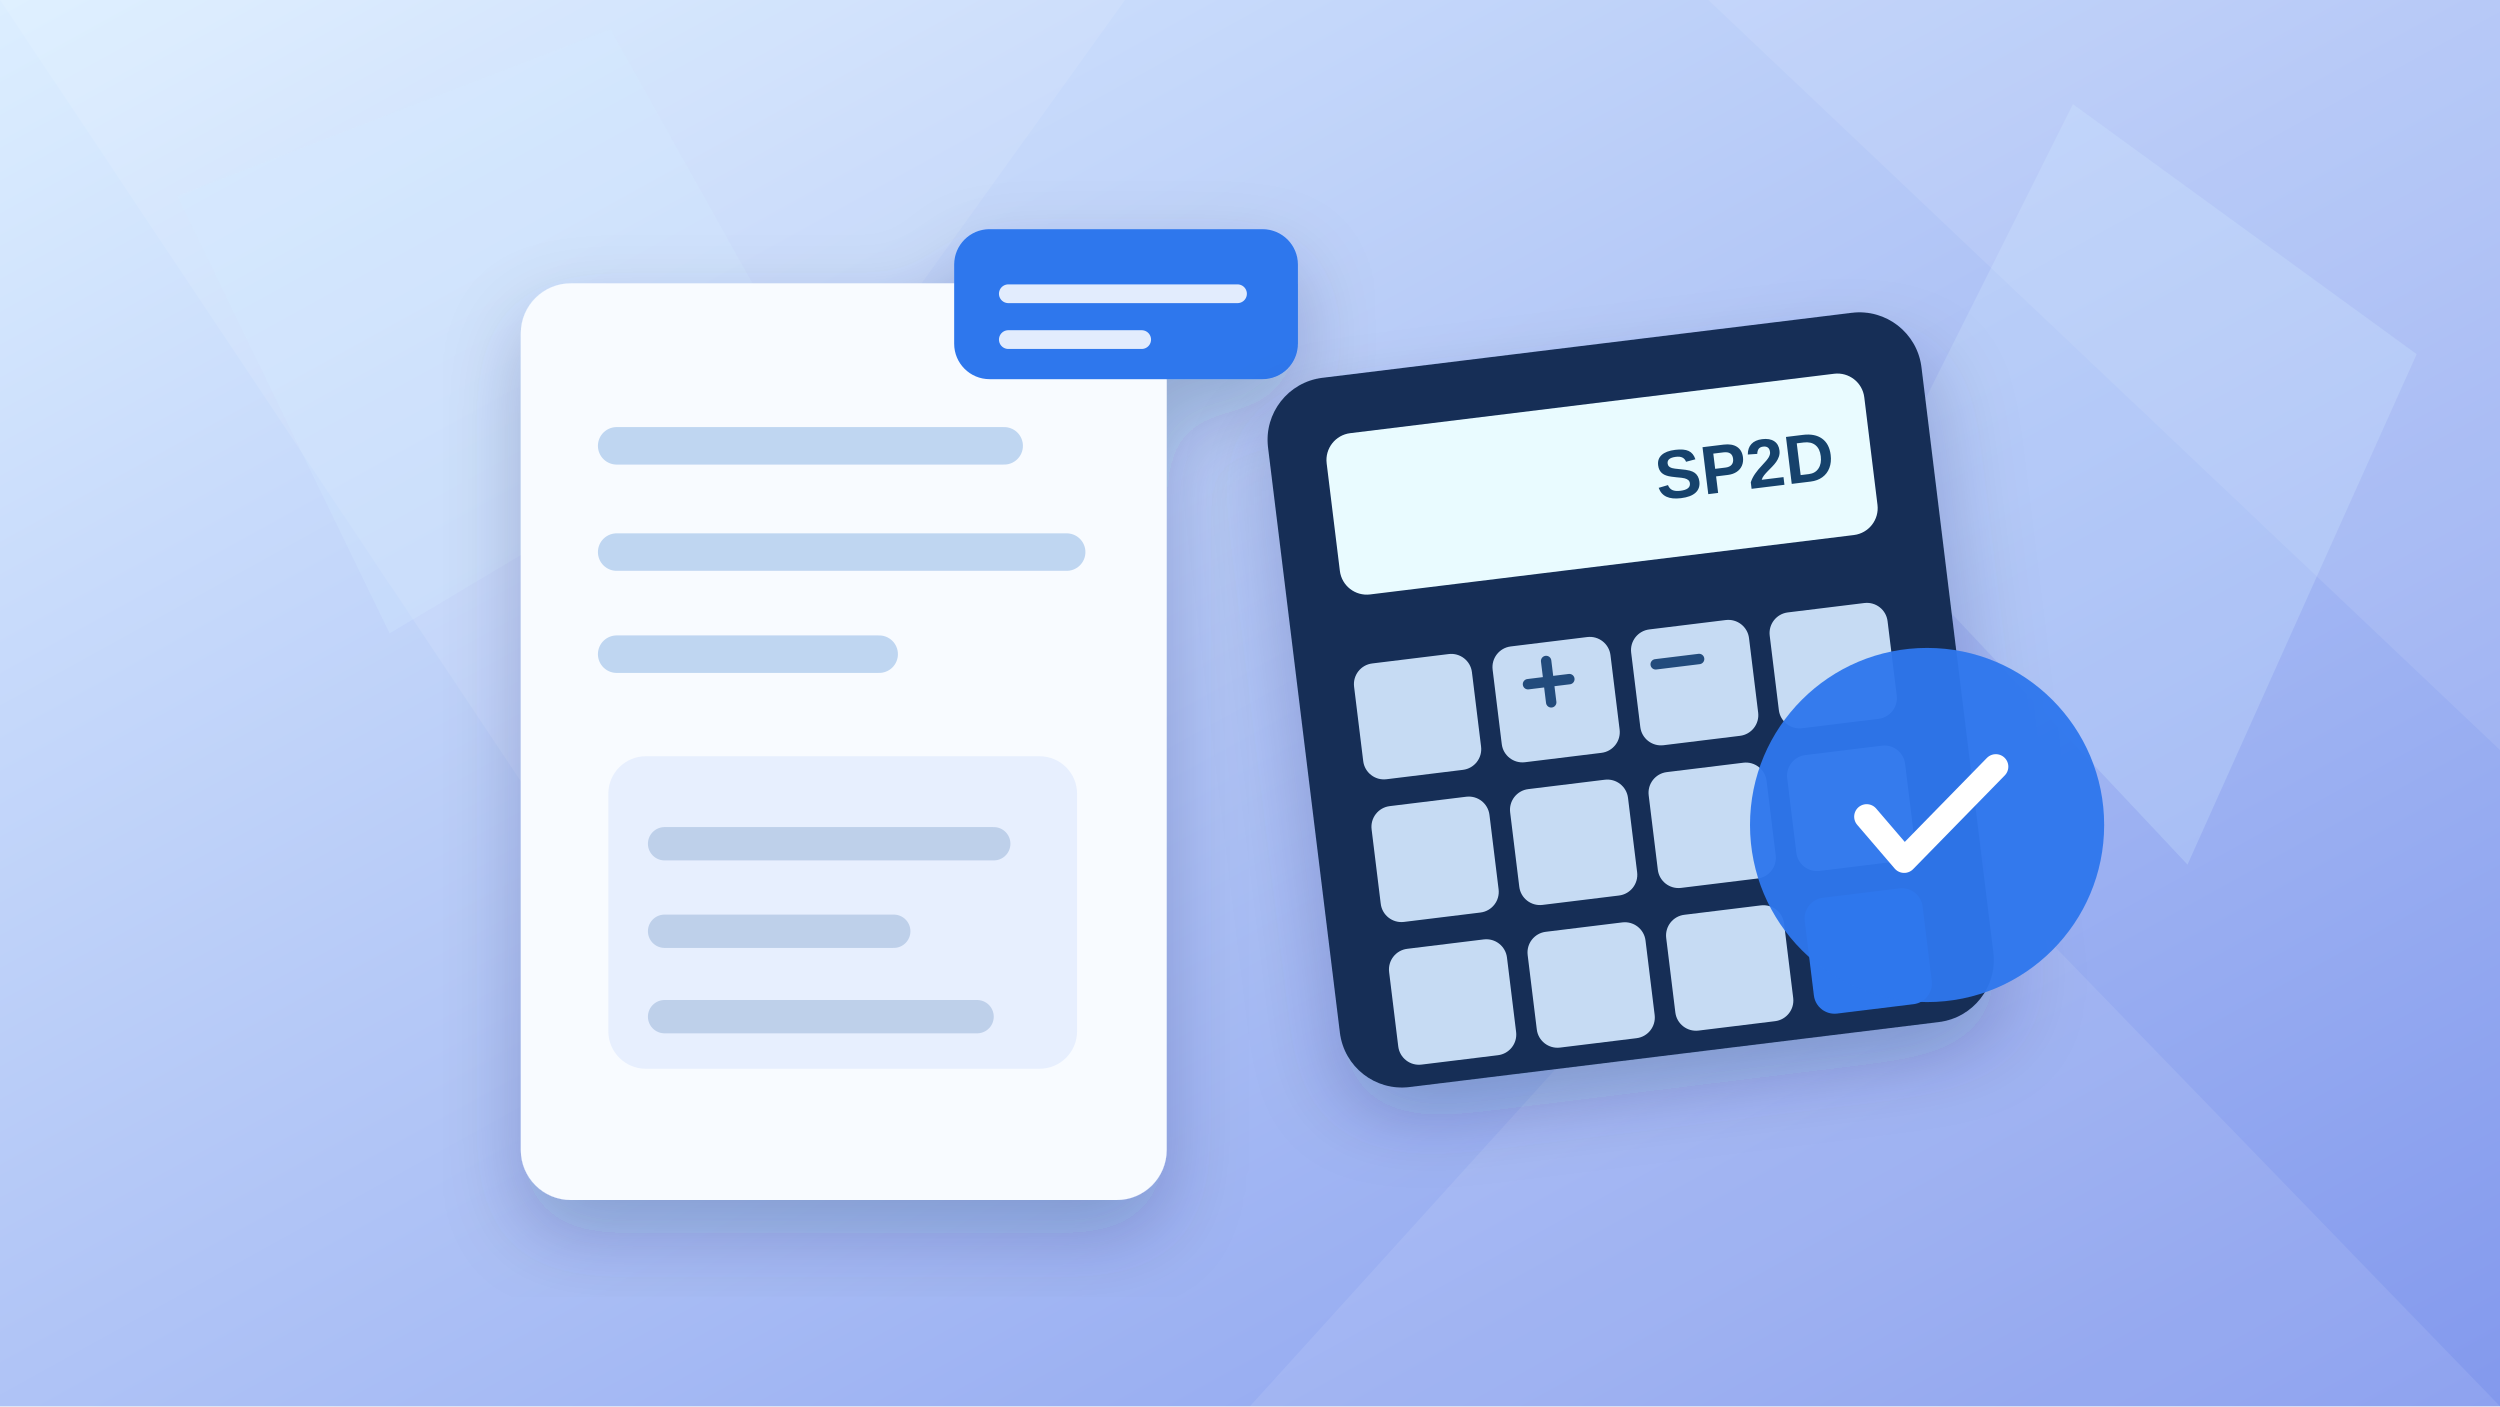
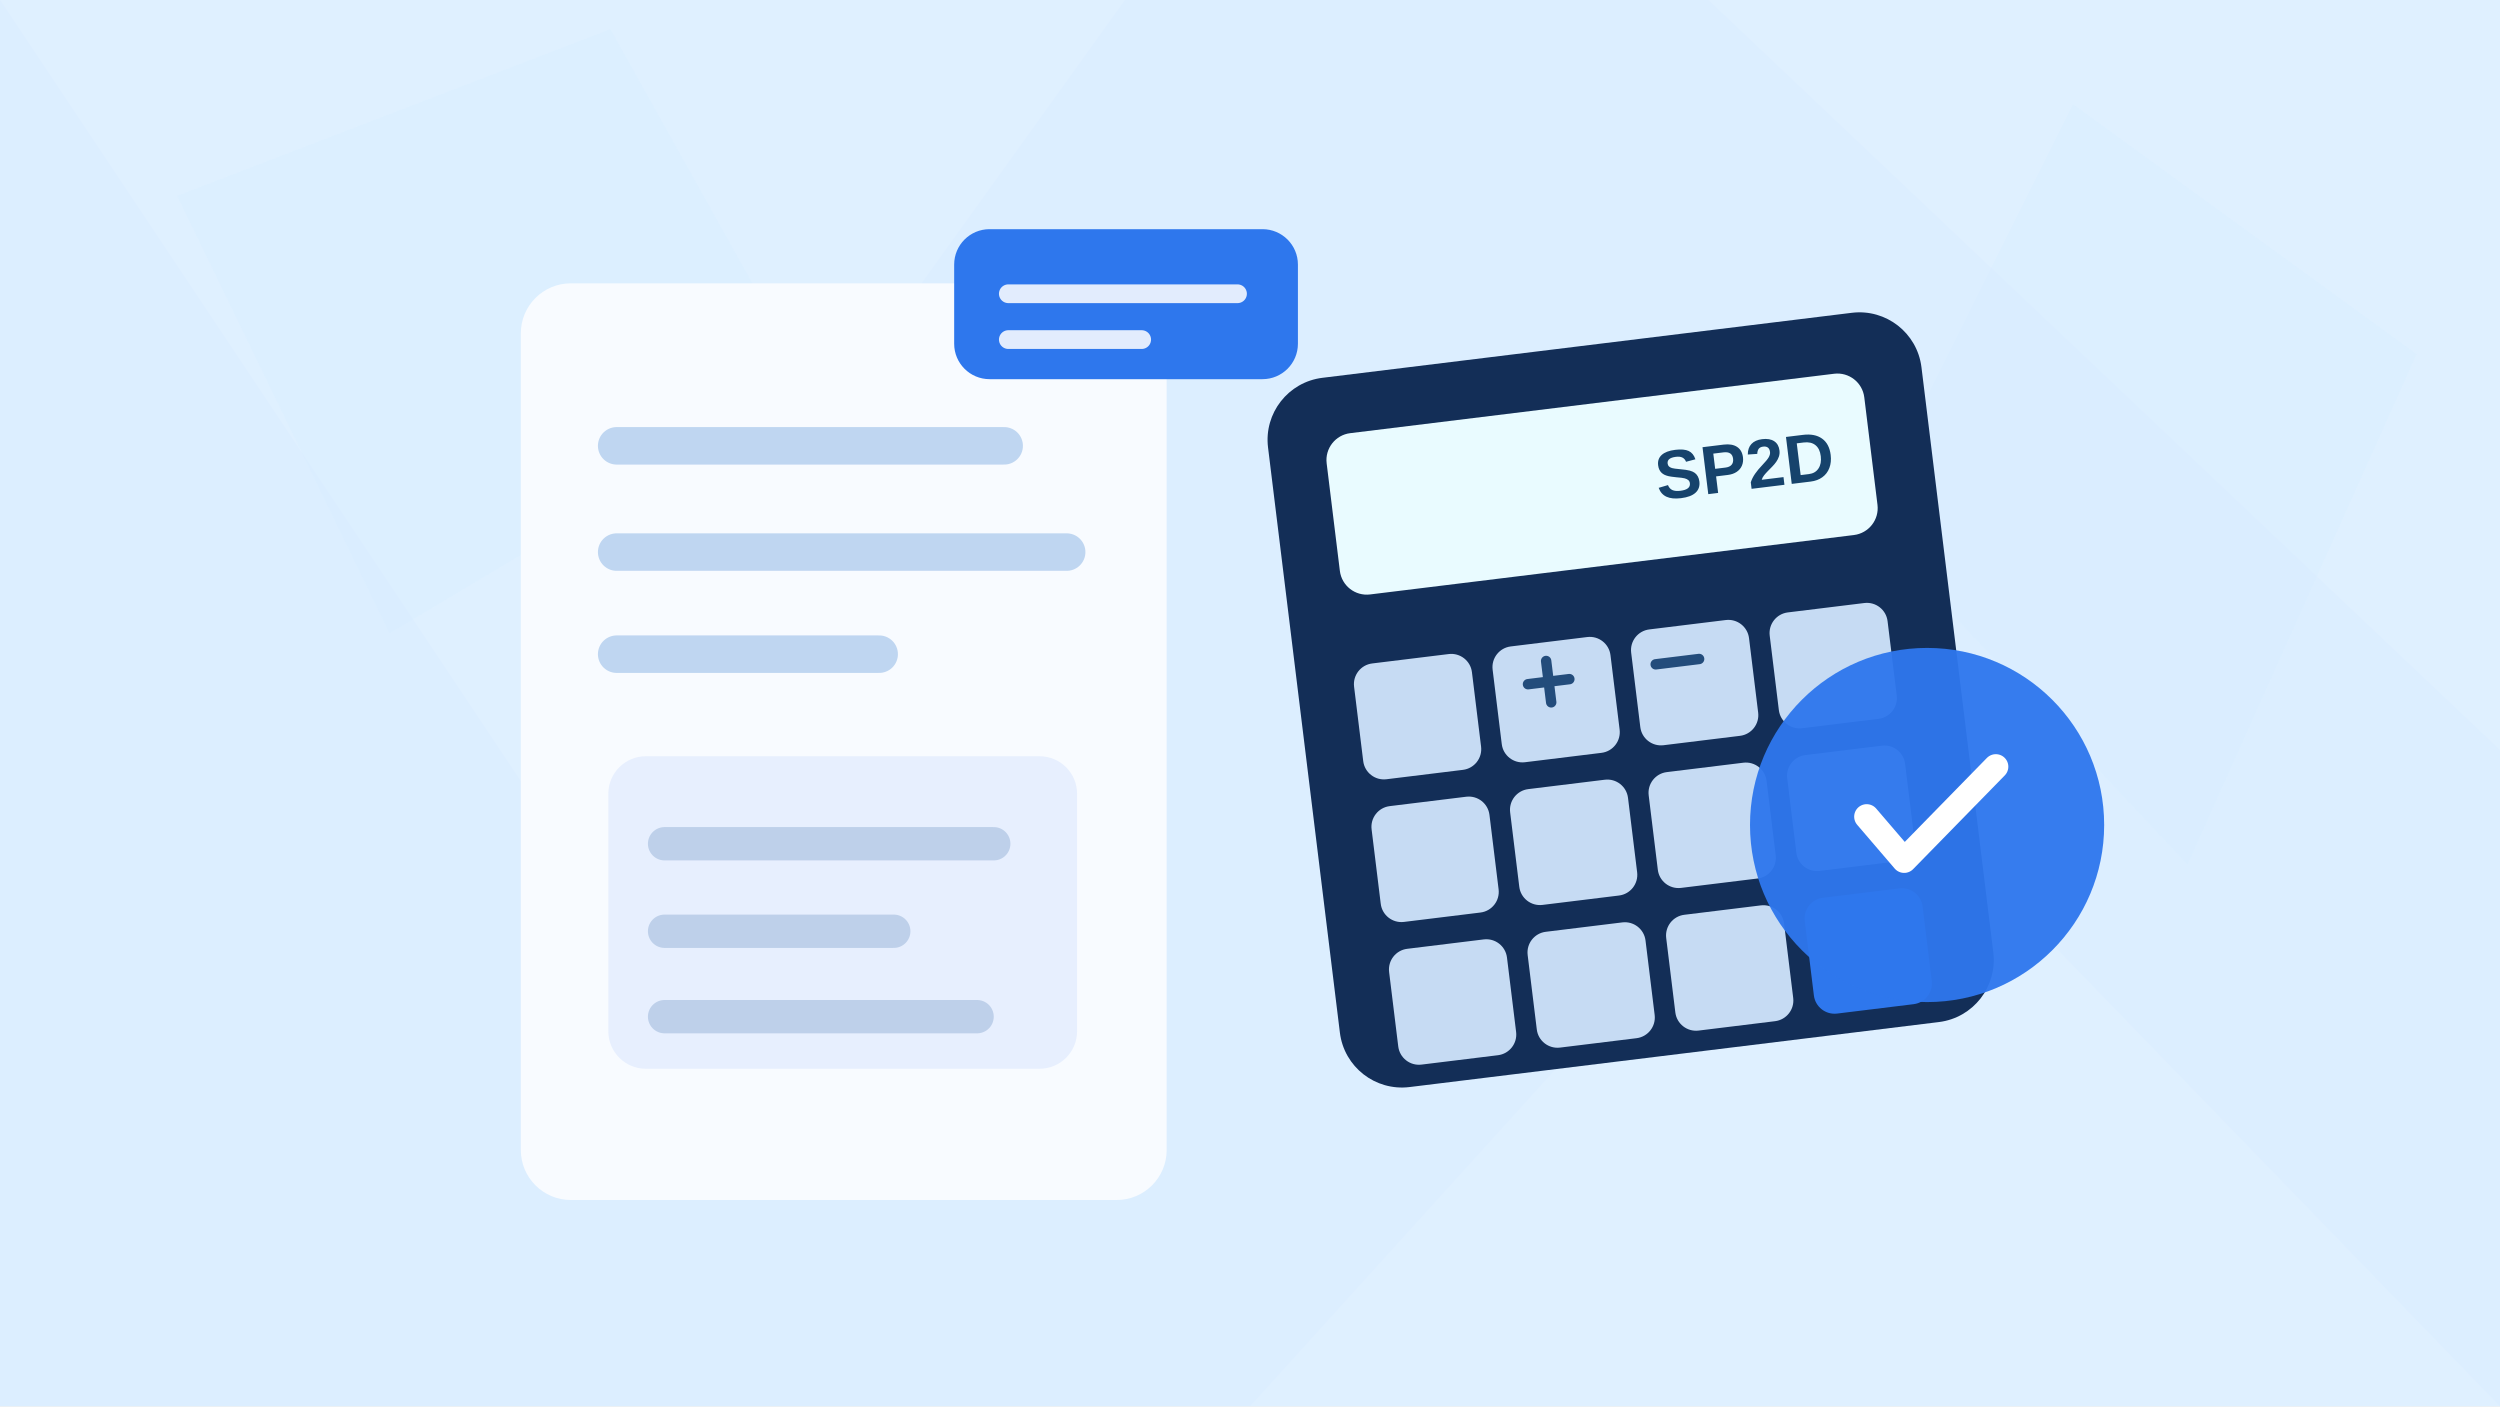
<svg xmlns="http://www.w3.org/2000/svg" viewBox="0 0 1200 675" role="img" aria-labelledby="title desc">
-   <defs>
-     <linearGradient id="g" x1="0" x2="1" y1="0" y2="1">
-       <stop stop-color="#dceeff" />
-       <stop offset="1" stop-color="#8399ed" />
-     </linearGradient>
-     <filter id="shadow">
-       <feDropShadow dx="0" dy="16" stdDeviation="19" flood-color="#0c234a" flood-opacity=".22" />
-     </filter>
-   </defs>
-   <path fill="url(#g)" d="M0 0h1200v675H0z" />
+   <path fill="#dceeff" d="M0 0h1200v675H0z" />
  <path fill="#ffffff" opacity=".09" d="M0 0h540L260 390zM1200 0v360L820 0zM1200 675H600l290-320z" />
  <path fill="#d3ecff" opacity=".25" d="M85 94l208-80 95 170-201 120zM995 50l165 120-110 245-155-165z" />
-   <g filter="url(#shadow)" transform="translate(250,118)">
+   <g transform="translate(250,118)">
    <rect x="0" y="18" width="310" height="440" rx="24" fill="#f8fbff" />
    <path d="M46 96h186M46 147h216M46 196h126" stroke="#bfd6f1" stroke-width="18" stroke-linecap="round" />
    <rect x="42" y="245" width="225" height="150" rx="18" fill="#e7effe" />
    <path d="M69 287h158M69 329h110M69 370h150" stroke="#bed0ea" stroke-width="16" stroke-linecap="round" />
    <rect x="208" y="-8" width="165" height="72" rx="17" fill="#2e77ed" />
    <path d="M234 23h110M234 45h64" stroke="white" stroke-width="9" opacity=".86" stroke-linecap="round" />
  </g>
-   <g filter="url(#shadow)" transform="translate(605,185) rotate(-7)">
+   <g transform="translate(605,185) rotate(-7)">
    <rect x="0" y="0" width="316" height="343" rx="30" fill="#132e57" />
    <rect x="27" y="28" width="260" height="78" rx="13" fill="#e9fbff" />
    <text x="269" y="78" text-anchor="end" font-size="33" fill="#16436c" font-family="Arial,sans-serif" font-weight="700">SP2D</text>
    <rect x="27" y="139" width="57" height="56" rx="10" fill="#c6dbf3" />
    <rect x="94" y="139" width="57" height="56" rx="10" fill="#c6dbf3" />
    <rect x="161" y="139" width="57" height="56" rx="10" fill="#c6dbf3" />
    <rect x="228" y="139" width="57" height="56" rx="10" fill="#c6dbf3" />
    <rect x="27" y="208" width="57" height="56" rx="10" fill="#c6dbf3" />
    <rect x="94" y="208" width="57" height="56" rx="10" fill="#c6dbf3" />
    <rect x="161" y="208" width="57" height="56" rx="10" fill="#c6dbf3" />
    <rect x="228" y="208" width="57" height="56" rx="10" fill="#c6dbf3" />
    <rect x="27" y="277" width="57" height="56" rx="10" fill="#c6dbf3" />
    <rect x="94" y="277" width="57" height="56" rx="10" fill="#c6dbf3" />
    <rect x="161" y="277" width="57" height="56" rx="10" fill="#c6dbf3" />
    <rect x="228" y="277" width="57" height="56" rx="10" fill="#2e77ed" />
    <path d="M110 158h20m-10-10v20M172 156h21" stroke="#234c7b" stroke-width="5" stroke-linecap="round" />
  </g>
  <g transform="translate(925,396)">
    <circle cx="0" cy="0" r="85" fill="#2e77ed" opacity=".95" />
    <path d="M-29-4l18 21 44-45" fill="none" stroke="white" stroke-width="12" stroke-linecap="round" stroke-linejoin="round" />
  </g>
</svg>
